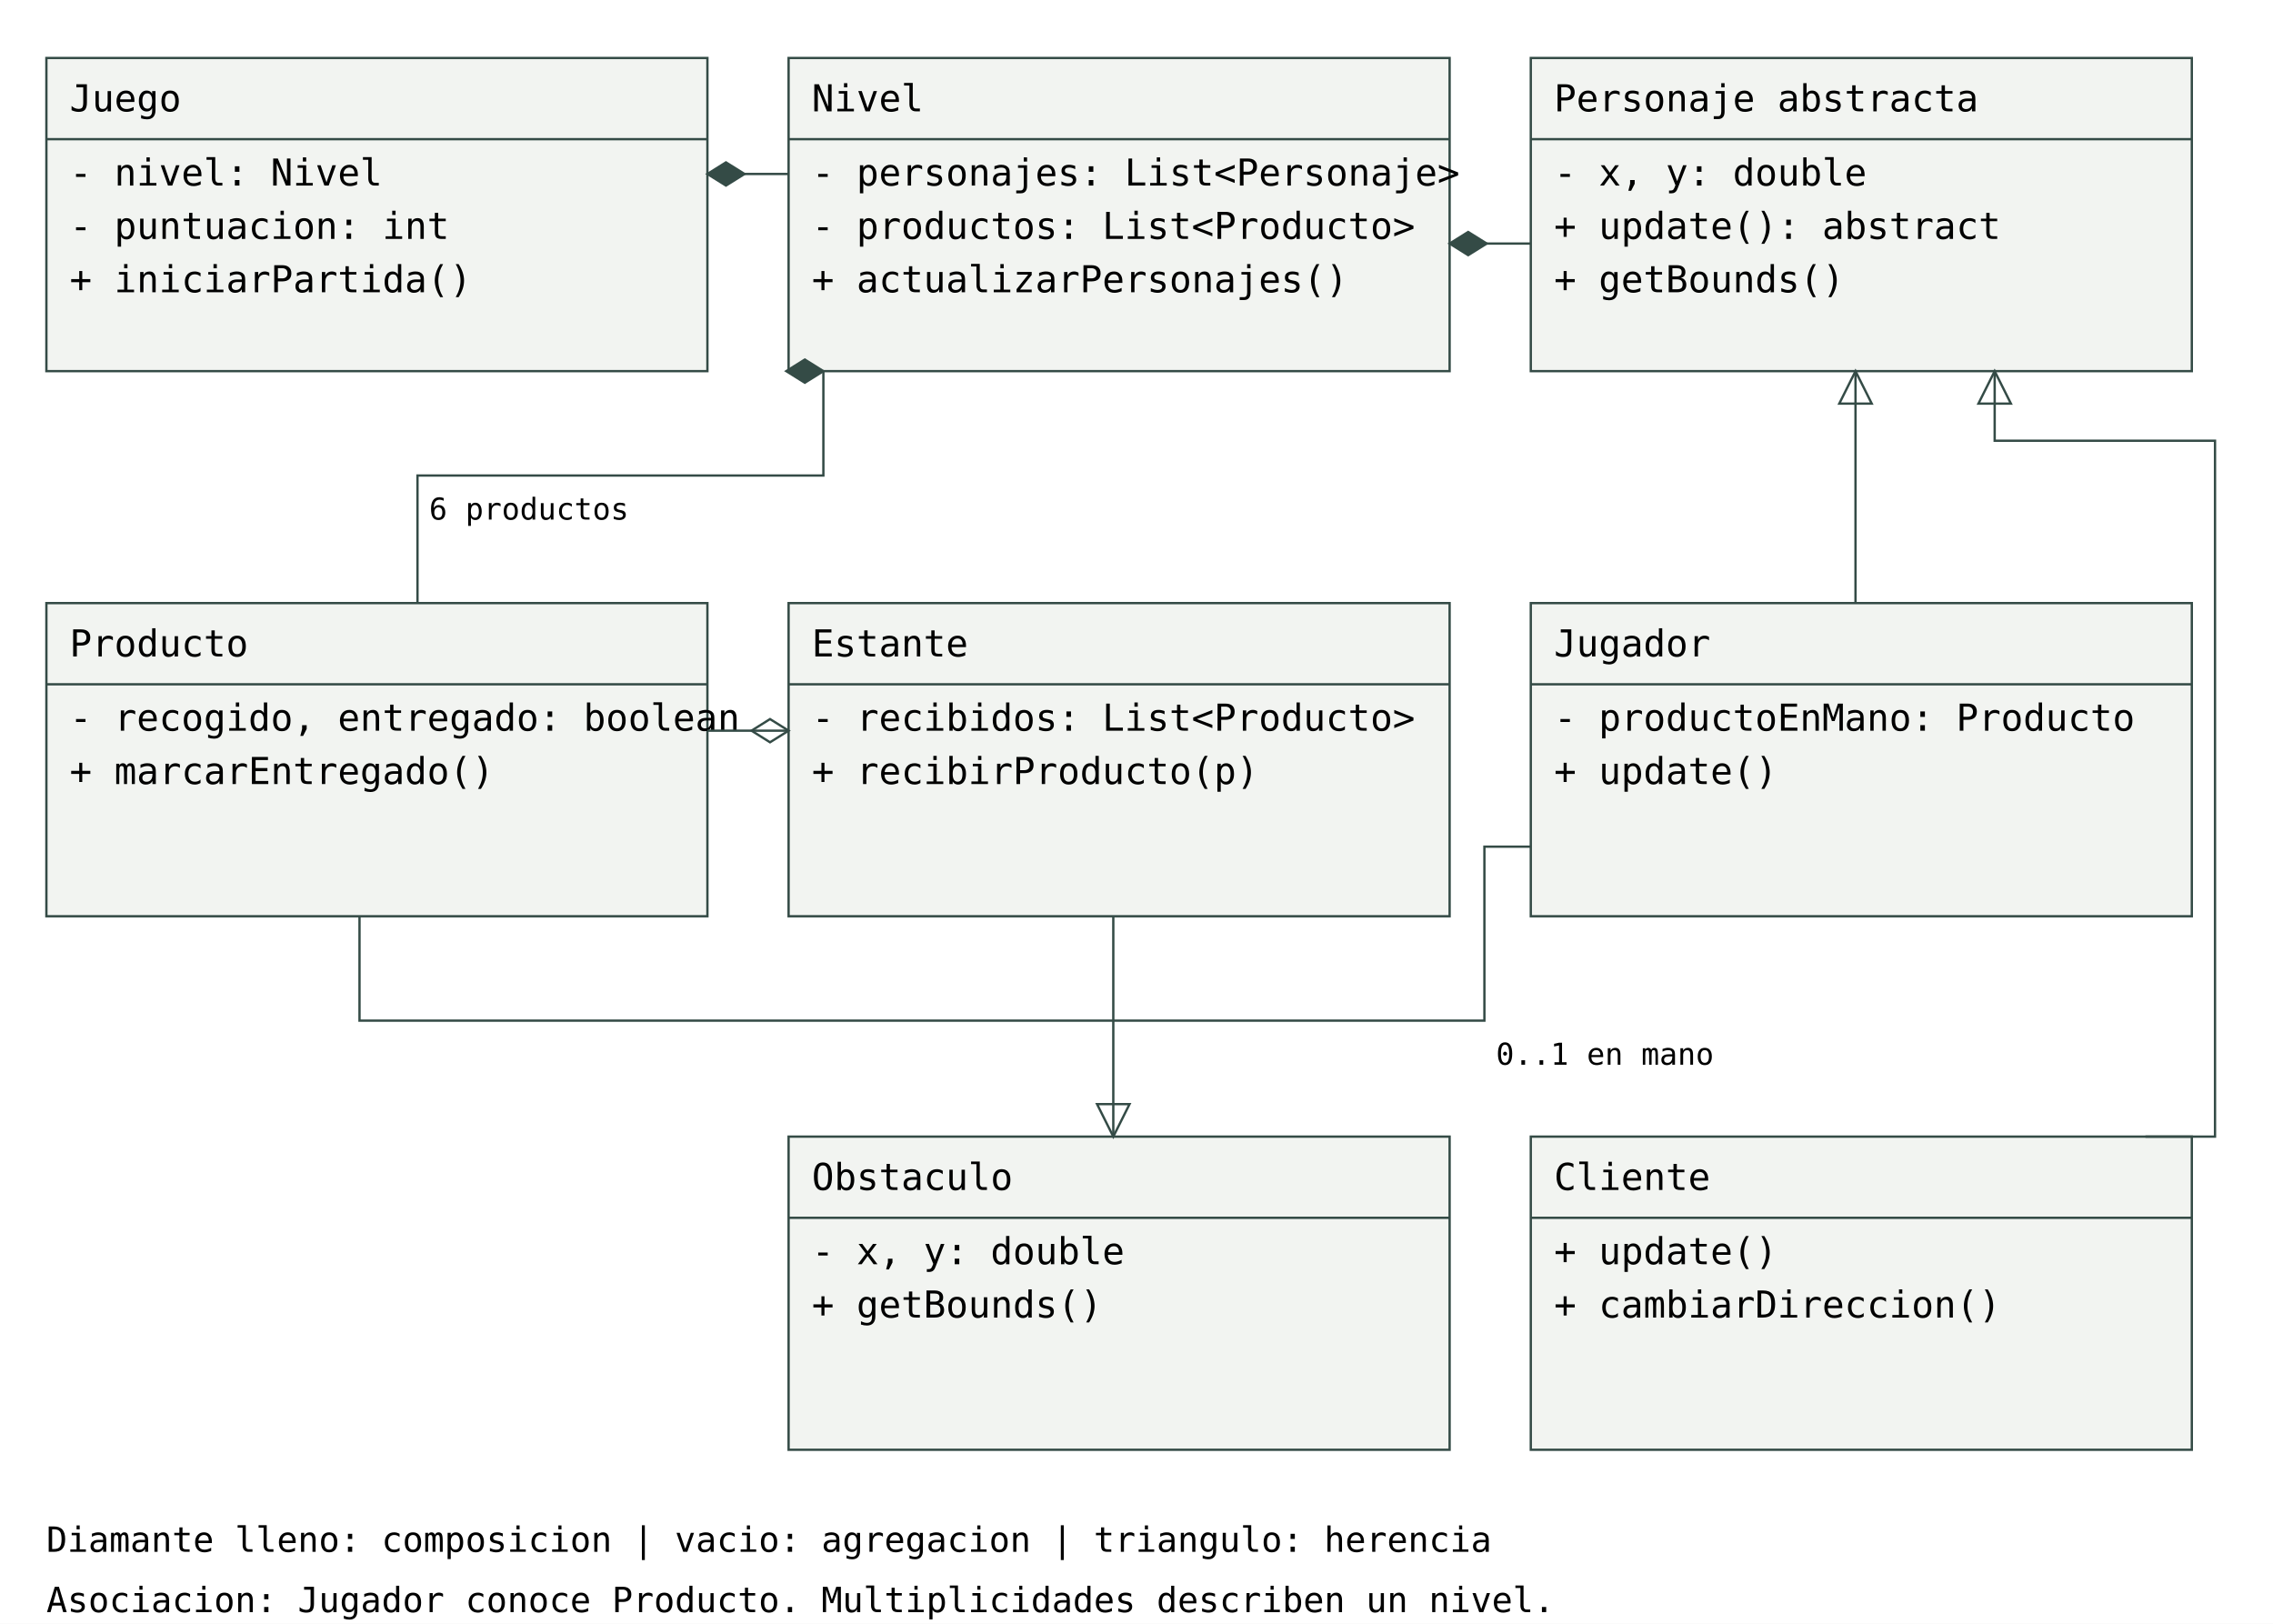
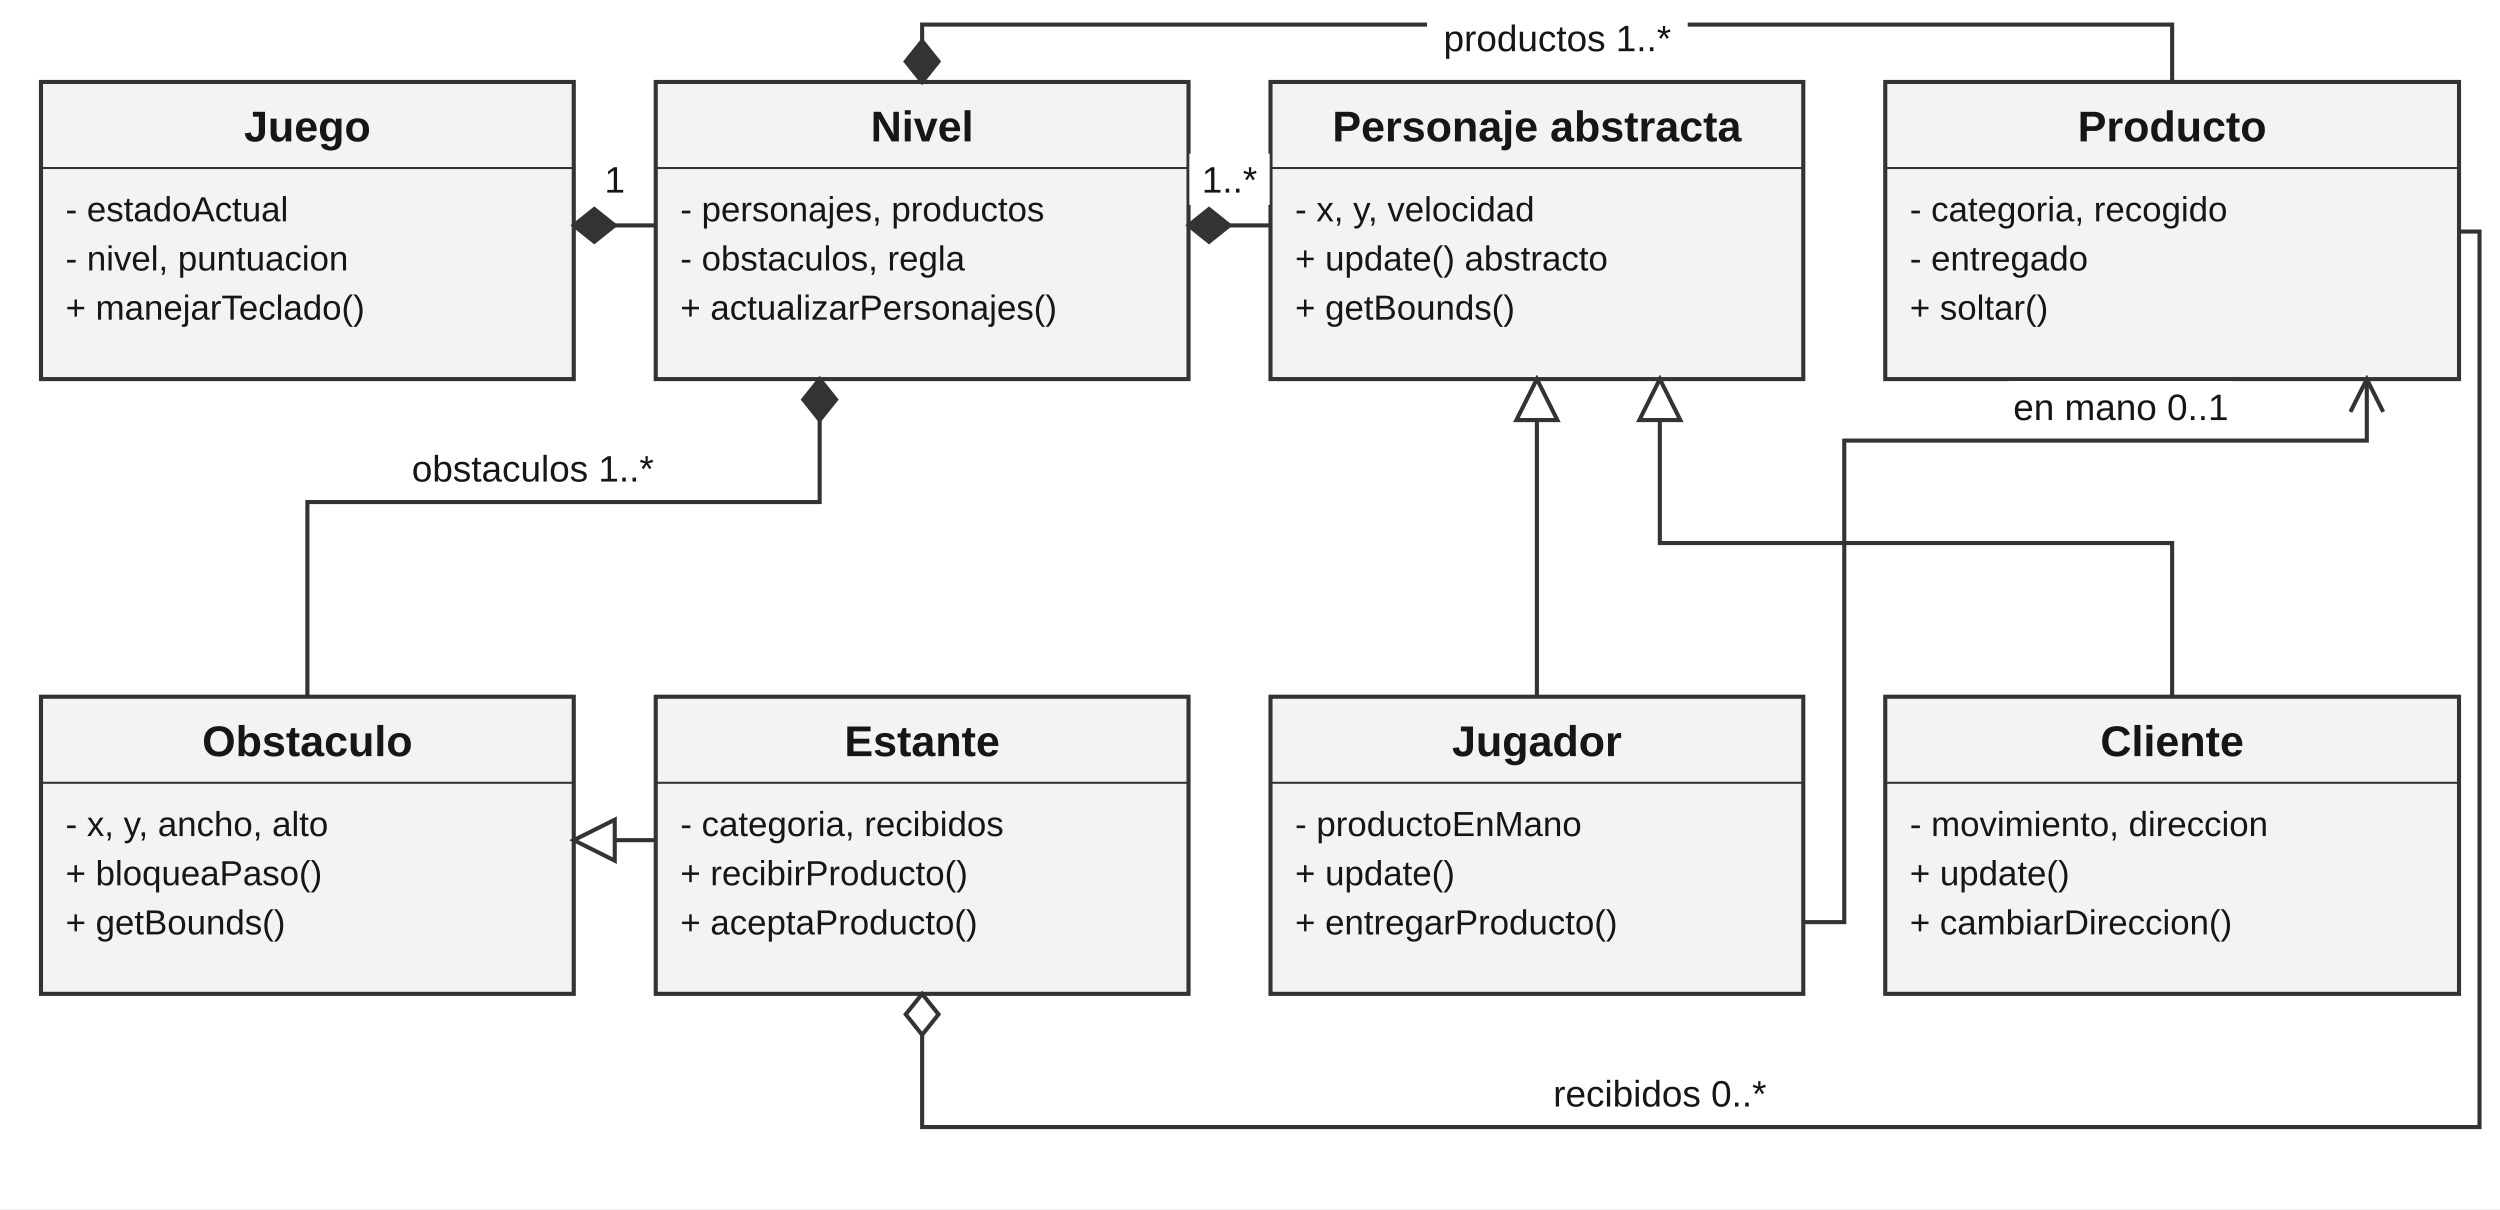
- <svg xmlns="http://www.w3.org/2000/svg" width="980" height="700" viewBox="0 0 980 700">
-   <rect width="980" height="700" fill="white" />
-   <rect x="20" y="25" width="285" height="135" fill="#f2f4f1" stroke="#344b46" />
-   <path d="M20,60h285" stroke="#344b46" />
-   <text x="30" y="48" font-family="monospace" font-size="16">Juego</text>
-   <text x="30" y="80" font-family="monospace" font-size="16">- nivel: Nivel</text>
-   <text x="30" y="103" font-family="monospace" font-size="16">- puntuacion: int</text>
-   <text x="30" y="126" font-family="monospace" font-size="16">+ iniciarPartida()</text>
-   <rect x="340" y="25" width="285" height="135" fill="#f2f4f1" stroke="#344b46" />
-   <path d="M340,60h285" stroke="#344b46" />
-   <text x="350" y="48" font-family="monospace" font-size="16">Nivel</text>
-   <text x="350" y="80" font-family="monospace" font-size="16">- personajes: List&lt;Personaje&gt;</text>
-   <text x="350" y="103" font-family="monospace" font-size="16">- productos: List&lt;Producto&gt;</text>
-   <text x="350" y="126" font-family="monospace" font-size="16">+ actualizarPersonajes()</text>
-   <rect x="660" y="25" width="285" height="135" fill="#f2f4f1" stroke="#344b46" />
-   <path d="M660,60h285" stroke="#344b46" />
-   <text x="670" y="48" font-family="monospace" font-size="16">Personaje abstracta</text>
-   <text x="670" y="80" font-family="monospace" font-size="16">- x, y: double</text>
-   <text x="670" y="103" font-family="monospace" font-size="16">+ update(): abstract</text>
-   <text x="670" y="126" font-family="monospace" font-size="16">+ getBounds()</text>
-   <rect x="20" y="260" width="285" height="135" fill="#f2f4f1" stroke="#344b46" />
-   <path d="M20,295h285" stroke="#344b46" />
-   <text x="30" y="283" font-family="monospace" font-size="16">Producto</text>
-   <text x="30" y="315" font-family="monospace" font-size="16">- recogido, entregado: boolean</text>
-   <text x="30" y="338" font-family="monospace" font-size="16">+ marcarEntregado()</text>
-   <rect x="340" y="260" width="285" height="135" fill="#f2f4f1" stroke="#344b46" />
-   <path d="M340,295h285" stroke="#344b46" />
-   <text x="350" y="283" font-family="monospace" font-size="16">Estante</text>
-   <text x="350" y="315" font-family="monospace" font-size="16">- recibidos: List&lt;Producto&gt;</text>
-   <text x="350" y="338" font-family="monospace" font-size="16">+ recibirProducto(p)</text>
-   <rect x="660" y="260" width="285" height="135" fill="#f2f4f1" stroke="#344b46" />
-   <path d="M660,295h285" stroke="#344b46" />
-   <text x="670" y="283" font-family="monospace" font-size="16">Jugador</text>
-   <text x="670" y="315" font-family="monospace" font-size="16">- productoEnMano: Producto</text>
-   <text x="670" y="338" font-family="monospace" font-size="16">+ update()</text>
-   <rect x="340" y="490" width="285" height="135" fill="#f2f4f1" stroke="#344b46" />
-   <path d="M340,525h285" stroke="#344b46" />
-   <text x="350" y="513" font-family="monospace" font-size="16">Obstaculo</text>
-   <text x="350" y="545" font-family="monospace" font-size="16">- x, y: double</text>
-   <text x="350" y="568" font-family="monospace" font-size="16">+ getBounds()</text>
-   <rect x="660" y="490" width="285" height="135" fill="#f2f4f1" stroke="#344b46" />
-   <path d="M660,525h285" stroke="#344b46" />
-   <text x="670" y="513" font-family="monospace" font-size="16">Cliente</text>
-   <text x="670" y="545" font-family="monospace" font-size="16">+ update()</text>
-   <text x="670" y="568" font-family="monospace" font-size="16">+ cambiarDireccion()</text>
-   <polygon points="305,75 313,70 321,75 313,80" stroke="#344b46" fill="#344b46" />
-   <polyline points="305,75 340,75" fill="none" stroke="#344b46" />
-   <text x="345" y="94" font-family="monospace" font-size="13" />
-   <polygon points="625,105 633,100 641,105 633,110" stroke="#344b46" fill="#344b46" />
-   <polyline points="625,105 660,105" fill="none" stroke="#344b46" />
-   <text x="665" y="124" font-family="monospace" font-size="13" />
-   <polygon points="355,160 347,155 339,160 347,165" stroke="#344b46" fill="#344b46" />
-   <polyline points="355,160 355,205 180,205 180,260" fill="none" stroke="#344b46" />
-   <text x="185" y="224" font-family="monospace" font-size="13">6 productos</text>
-   <polygon points="340,315 332,310 324,315 332,320" stroke="#344b46" fill="white" />
-   <polyline points="340,315 305,315" fill="none" stroke="#344b46" />
-   <text x="310" y="334" font-family="monospace" font-size="13" />
-   <polyline points="660,365 640,365 640,440 155,440 155,395" fill="none" stroke="#344b46" />
-   <text x="645" y="459" font-family="monospace" font-size="13">0..1 en mano</text>
-   <polygon points="800,160 793,174 807,174" stroke="#344b46" fill="white" />
-   <polyline points="800,260 800,160" fill="none" stroke="#344b46" />
-   <text x="805" y="179" font-family="monospace" font-size="13" />
-   <polygon points="860,160 853,174 867,174" stroke="#344b46" fill="white" />
-   <polyline points="925,490 955,490 955,190 860,190 860,160" fill="none" stroke="#344b46" />
-   <text x="960" y="209" font-family="monospace" font-size="13" />
-   <polygon points="480,490 473,476 487,476" stroke="#344b46" fill="white" />
-   <polyline points="480,395 480,490" fill="none" stroke="#344b46" />
-   <text x="485" y="509" font-family="monospace" font-size="13" />
-   <text x="20" y="669" font-family="monospace" font-size="15">Diamante lleno: composicion  |  vacio: agregacion  |  triangulo: herencia</text>
-   <text x="20" y="695" font-family="monospace" font-size="15">Asociacion: Jugador conoce Producto. Multiplicidades describen un nivel.</text>
+ <svg xmlns="http://www.w3.org/2000/svg" width="1220" height="590" viewBox="0 0 1220 590">
+   <defs>
+     <marker id="open" markerWidth="10" markerHeight="10" refX="9" refY="5" orient="auto">
+       <path d="M1 1 L9 5 L1 9" fill="none" stroke="#333" />
+     </marker>
+     <marker id="tri" markerWidth="12" markerHeight="12" refX="11" refY="6" orient="auto">
+       <path d="M1 1 L11 6 L1 11 Z" fill="white" stroke="#333" />
+     </marker>
+     <marker id="comp" markerWidth="12" markerHeight="10" refX="1" refY="5" orient="auto">
+       <path d="M1 5 L6 1 L11 5 L6 9 Z" fill="#333" stroke="#333" />
+     </marker>
+     <marker id="agg" markerWidth="12" markerHeight="10" refX="1" refY="5" orient="auto">
+       <path d="M1 5 L6 1 L11 5 L6 9 Z" fill="white" stroke="#333" />
+     </marker>
+   </defs>
+   <rect width="1220" height="590" fill="white" />
+   <g font-family="Arial, sans-serif" fill="#161616">
+     <rect x="20" y="40" width="260" height="145" fill="#f1f4f2" stroke="#333" stroke-width="2" />
+     <text x="150.0" y="69" text-anchor="middle" font-size="21" font-weight="bold">Juego</text>
+     <path d="M20 82 H280" stroke="#333" />
+     <text x="32" y="108" font-size="17">- estadoActual</text>
+     <text x="32" y="132" font-size="17">- nivel, puntuacion</text>
+     <text x="32" y="156" font-size="17">+ manejarTeclado()</text>
+     <rect x="320" y="40" width="260" height="145" fill="#f1f4f2" stroke="#333" stroke-width="2" />
+     <text x="450.0" y="69" text-anchor="middle" font-size="21" font-weight="bold">Nivel</text>
+     <path d="M320 82 H580" stroke="#333" />
+     <text x="332" y="108" font-size="17">- personajes, productos</text>
+     <text x="332" y="132" font-size="17">- obstaculos, regla</text>
+     <text x="332" y="156" font-size="17">+ actualizarPersonajes()</text>
+     <rect x="620" y="40" width="260" height="145" fill="#f1f4f2" stroke="#333" stroke-width="2" />
+     <text x="750.0" y="69" text-anchor="middle" font-size="21" font-weight="bold">Personaje abstracta</text>
+     <path d="M620 82 H880" stroke="#333" />
+     <text x="632" y="108" font-size="17">- x, y, velocidad</text>
+     <text x="632" y="132" font-size="17">+ update() abstracto</text>
+     <text x="632" y="156" font-size="17">+ getBounds()</text>
+     <rect x="920" y="40" width="280" height="145" fill="#f1f4f2" stroke="#333" stroke-width="2" />
+     <text x="1060.0" y="69" text-anchor="middle" font-size="21" font-weight="bold">Producto</text>
+     <path d="M920 82 H1200" stroke="#333" />
+     <text x="932" y="108" font-size="17">- categoria, recogido</text>
+     <text x="932" y="132" font-size="17">- entregado</text>
+     <text x="932" y="156" font-size="17">+ soltar()</text>
+     <rect x="20" y="340" width="260" height="145" fill="#f1f4f2" stroke="#333" stroke-width="2" />
+     <text x="150.0" y="369" text-anchor="middle" font-size="21" font-weight="bold">Obstaculo</text>
+     <path d="M20 382 H280" stroke="#333" />
+     <text x="32" y="408" font-size="17">- x, y, ancho, alto</text>
+     <text x="32" y="432" font-size="17">+ bloqueaPaso()</text>
+     <text x="32" y="456" font-size="17">+ getBounds()</text>
+     <rect x="320" y="340" width="260" height="145" fill="#f1f4f2" stroke="#333" stroke-width="2" />
+     <text x="450.0" y="369" text-anchor="middle" font-size="21" font-weight="bold">Estante</text>
+     <path d="M320 382 H580" stroke="#333" />
+     <text x="332" y="408" font-size="17">- categoria, recibidos</text>
+     <text x="332" y="432" font-size="17">+ recibirProducto()</text>
+     <text x="332" y="456" font-size="17">+ aceptaProducto()</text>
+     <rect x="620" y="340" width="260" height="145" fill="#f1f4f2" stroke="#333" stroke-width="2" />
+     <text x="750.0" y="369" text-anchor="middle" font-size="21" font-weight="bold">Jugador</text>
+     <path d="M620 382 H880" stroke="#333" />
+     <text x="632" y="408" font-size="17">- productoEnMano</text>
+     <text x="632" y="432" font-size="17">+ update()</text>
+     <text x="632" y="456" font-size="17">+ entregarProducto()</text>
+     <rect x="920" y="340" width="280" height="145" fill="#f1f4f2" stroke="#333" stroke-width="2" />
+     <text x="1060.0" y="369" text-anchor="middle" font-size="21" font-weight="bold">Cliente</text>
+     <path d="M920 382 H1200" stroke="#333" />
+     <text x="932" y="408" font-size="17">- movimiento, direccion</text>
+     <text x="932" y="432" font-size="17">+ update()</text>
+     <text x="932" y="456" font-size="17">+ cambiarDireccion()</text>
+     <polyline points="280,110 320,110" fill="none" stroke="#333" stroke-width="2" marker-start="url(#comp)" />
+     <rect x="293.6" y="75.0" width="12.8" height="25" fill="white" />
+     <text x="300.0" y="94.0" text-anchor="middle" font-size="18">1</text>
+     <polyline points="580,110 620,110" fill="none" stroke="#333" stroke-width="2" marker-start="url(#comp)" />
+     <rect x="580.4" y="75.0" width="39.2" height="25" fill="white" />
+     <text x="600.0" y="94.0" text-anchor="middle" font-size="18">1..*</text>
+     <polyline points="450,40 450,12 1060,12 1060,40" fill="none" stroke="#333" stroke-width="2" marker-start="url(#comp)" />
+     <rect x="696.4" y="6.0" width="127.2" height="25" fill="white" />
+     <text x="760.0" y="25.0" text-anchor="middle" font-size="18">productos 1..*</text>
+     <polyline points="400,185 400,245 150,245 150,340" fill="none" stroke="#333" stroke-width="2" marker-start="url(#comp)" />
+     <rect x="192.0" y="216.0" width="136.0" height="25" fill="white" />
+     <text x="260.0" y="235.0" text-anchor="middle" font-size="18">obstaculos 1..*</text>
+     <polyline points="320,410 280,410" fill="none" stroke="#333" stroke-width="2" marker-end="url(#tri)" />
+     <polyline points="750,340 750,185" fill="none" stroke="#333" stroke-width="2" marker-end="url(#tri)" />
+     <polyline points="1060,340 1060,265 810,265 810,185" fill="none" stroke="#333" stroke-width="2" marker-end="url(#tri)" />
+     <polyline points="880,450 900,450 900,215 1155,215 1155,185" fill="none" stroke="#333" stroke-width="2" marker-end="url(#open)" />
+     <rect x="980.2" y="186.0" width="109.6" height="25" fill="white" />
+     <text x="1035.0" y="205.0" text-anchor="middle" font-size="18">en mano 0..1</text>
+     <polyline points="450,485 450,550 1210,550 1210,113 1200,113" fill="none" stroke="#333" stroke-width="2" marker-start="url(#agg)" />
+     <rect x="746.4" y="521.0" width="127.2" height="25" fill="white" />
+     <text x="810.0" y="540.0" text-anchor="middle" font-size="18">recibidos 0..*</text>
+   </g>
</svg>
